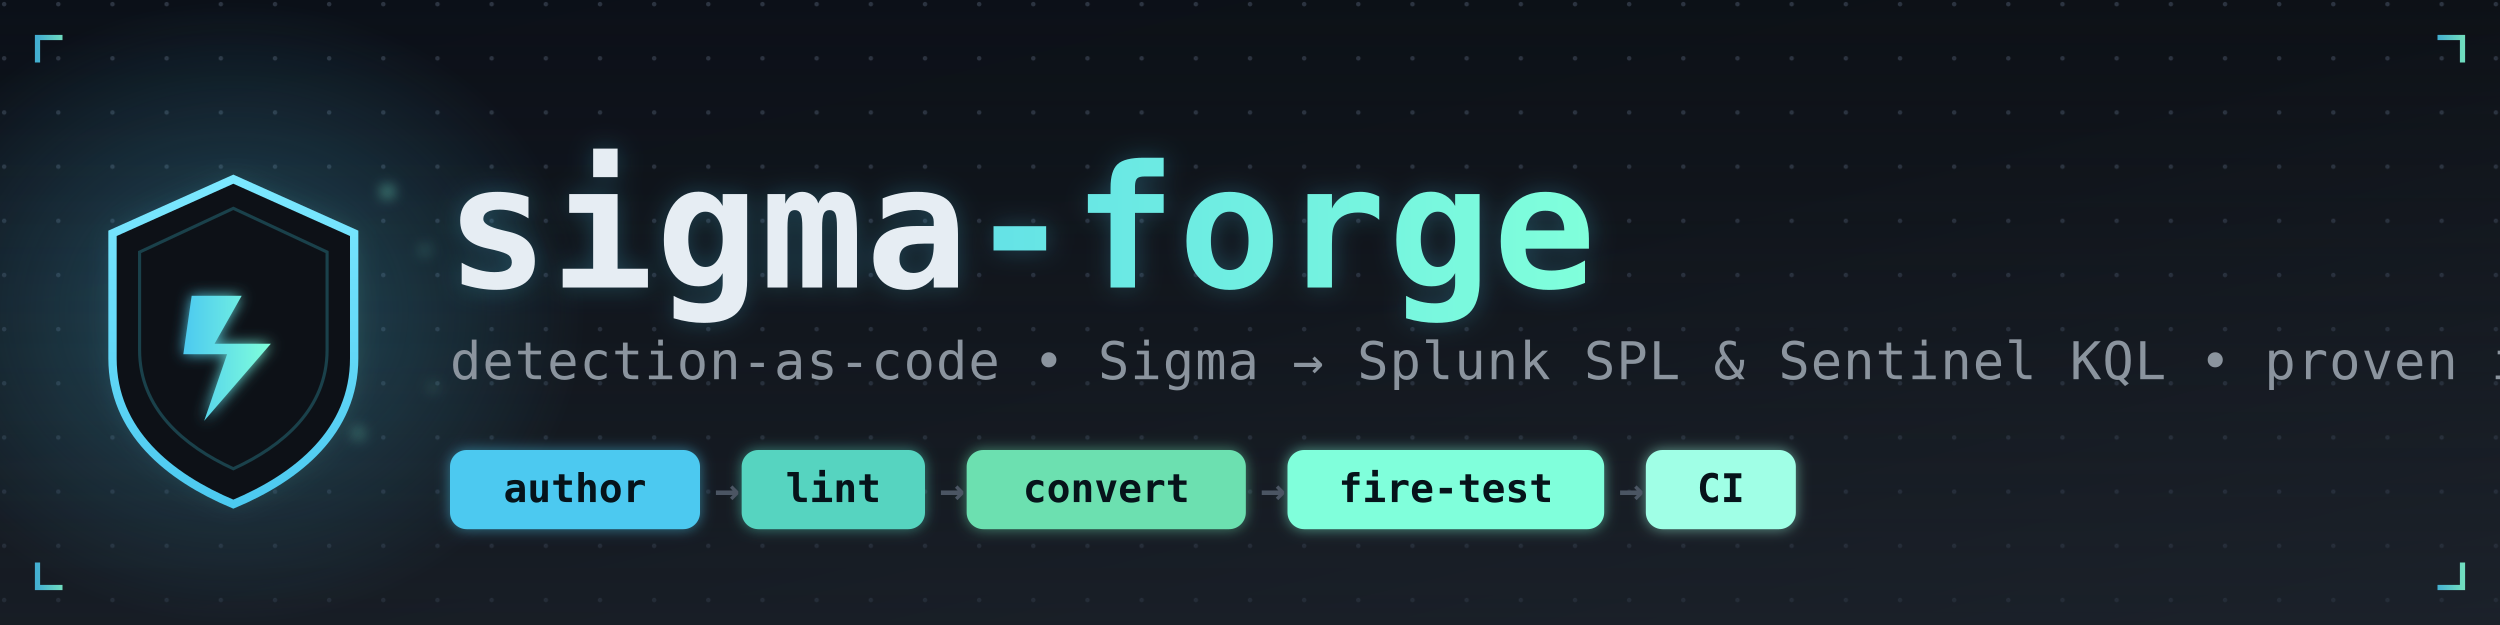
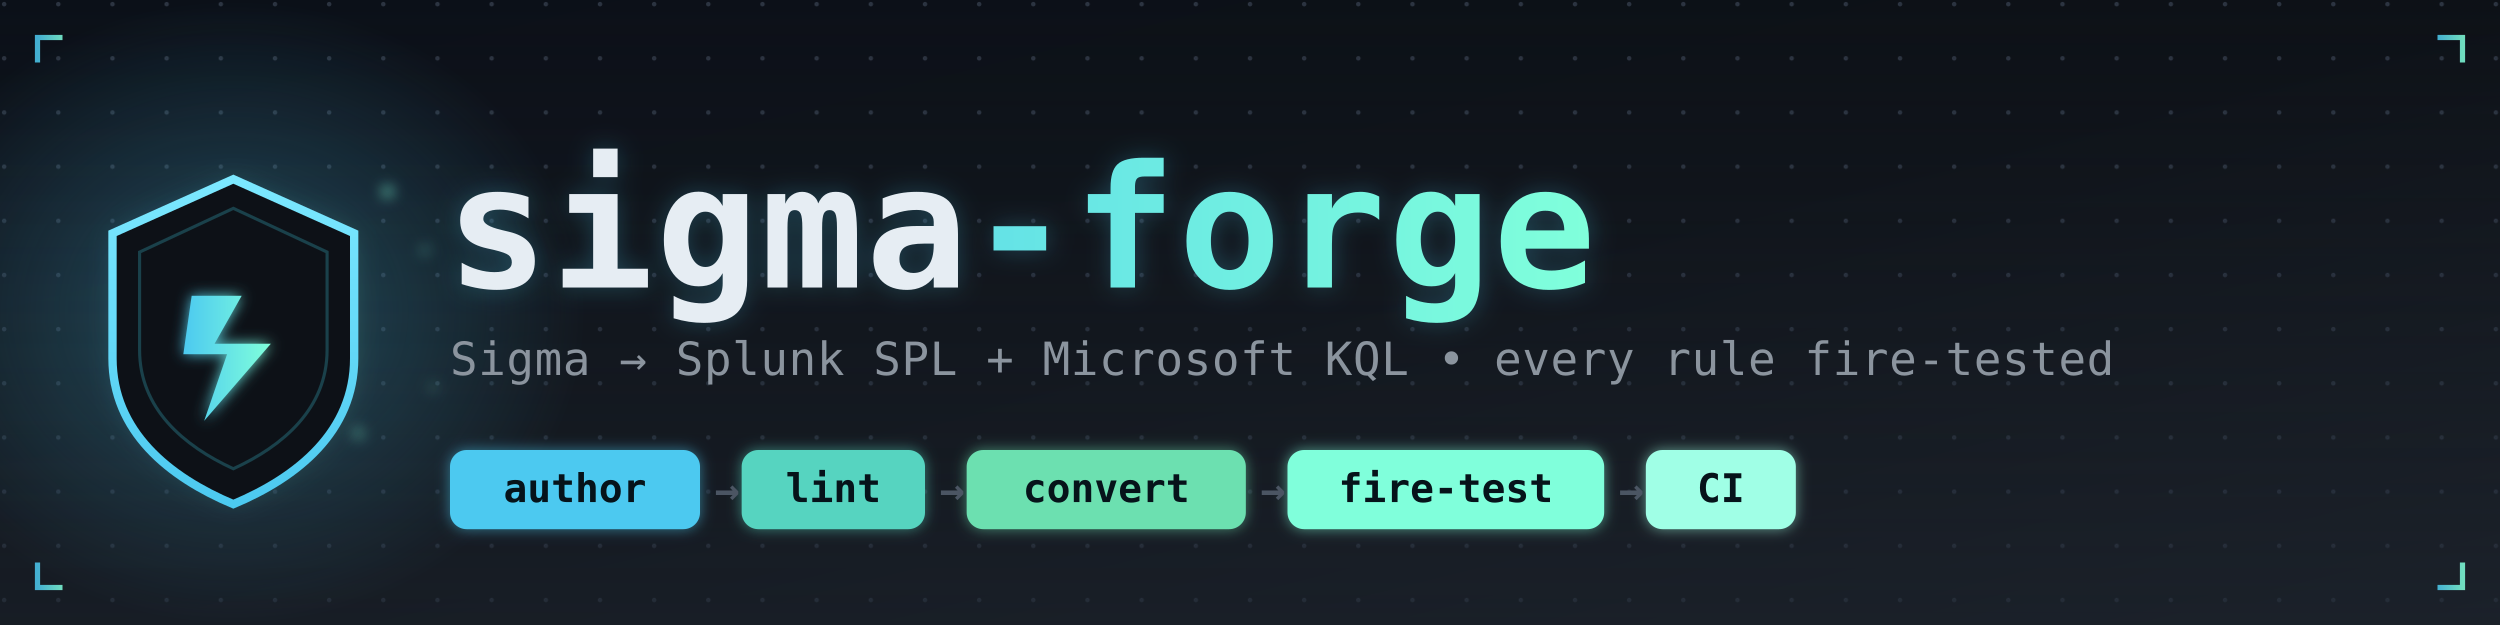
<svg xmlns="http://www.w3.org/2000/svg" width="1200" height="300" viewBox="0 0 1200 300" role="img" aria-label="sigma-forge — detection-as-code">
  <defs>
    <linearGradient id="bg" x1="0" y1="0" x2="1" y2="1">
      <stop offset="0" stop-color="#0b1018" />
      <stop offset="0.5" stop-color="#0d1117" />
      <stop offset="1" stop-color="#161b22" />
    </linearGradient>
    <linearGradient id="accent" x1="0" y1="0" x2="1" y2="0">
      <stop offset="0" stop-color="#4cc9f0" />
      <stop offset="1" stop-color="#80ffdb" />
    </linearGradient>
    <linearGradient id="accentV" x1="0" y1="0" x2="0" y2="1">
      <stop offset="0" stop-color="#7ce8ff" />
      <stop offset="1" stop-color="#4cc9f0" />
    </linearGradient>
    <radialGradient id="glowPool" cx="0.5" cy="0.5" r="0.5">
      <stop offset="0" stop-color="#4cc9f0" stop-opacity="0.30" />
      <stop offset="1" stop-color="#4cc9f0" stop-opacity="0" />
    </radialGradient>
    <linearGradient id="grid" x1="0" y1="0" x2="0" y2="1">
      <stop offset="0" stop-color="#1f2630" stop-opacity="0.0" />
      <stop offset="1" stop-color="#1f2630" stop-opacity="0.55" />
    </linearGradient>
    <pattern id="dots" width="26" height="26" patternUnits="userSpaceOnUse">
      <circle cx="2" cy="2" r="1.1" fill="#2b3340" />
    </pattern>
    <filter id="soft" x="-40%" y="-40%" width="180%" height="180%">
      <feGaussianBlur stdDeviation="6" />
    </filter>
    <filter id="emberGlow" x="-80%" y="-80%" width="260%" height="260%">
      <feGaussianBlur stdDeviation="3.2" />
    </filter>
  </defs>
  <rect width="1200" height="300" fill="url(#bg)" />
  <rect width="1200" height="300" fill="url(#dots)" />
  <rect width="1200" height="300" fill="url(#grid)" />
  <ellipse cx="112" cy="150" rx="170" ry="150" fill="url(#glowPool)" />
  <g transform="translate(112,150)">
    <path d="M0,-64 L58,-38 L58,22 C58,57 31,79 0,92 C-31,79 -58,57 -58,22 L-58,-38 Z" fill="url(#accent)" opacity="0.16" filter="url(#soft)" />
    <path d="M0,-64 L58,-38 L58,22 C58,57 31,79 0,92 C-31,79 -58,57 -58,22 L-58,-38 Z" fill="#0d1117" stroke="url(#accentV)" stroke-width="4" />
    <path d="M0,-50 L45,-29 L45,18 C45,46 24,64 0,75 C-24,64 -45,46 -45,18 L-45,-29 Z" fill="none" stroke="#1d4d57" stroke-width="1.5" opacity="0.8" />
    <path d="M-20,-8 L4,-8 L-9,15 L18,15 L-14,52 L-3,20 L-24,20 Z" fill="url(#accent)" filter="url(#emberGlow)" opacity="0.9" />
    <path d="M-20,-8 L4,-8 L-9,15 L18,15 L-14,52 L-3,20 L-24,20 Z" fill="url(#accent)" />
  </g>
  <g fill="#80ffdb" filter="url(#emberGlow)">
    <circle cx="186" cy="92" r="2.4" opacity="0.9" />
    <circle cx="204" cy="120" r="1.6" opacity="0.7" />
    <circle cx="172" cy="208" r="2.0" opacity="0.8" />
    <circle cx="208" cy="186" r="1.4" opacity="0.6" />
  </g>
  <text x="214" y="138" font-family="'JetBrains Mono','SFMono-Regular',Consolas,monospace" font-size="82" font-weight="700" fill="#4cc9f0" opacity="0.25" filter="url(#soft)" letter-spacing="1">sigma-forge</text>
  <text x="214" y="138" font-family="'JetBrains Mono','SFMono-Regular',Consolas,monospace" font-size="82" font-weight="700" fill="#e6edf3" letter-spacing="1">
    sigma<tspan fill="url(#accent)">-forge</tspan>
  </text>
-   <text x="216" y="182" font-family="'JetBrains Mono','SFMono-Regular',Consolas,monospace" font-size="25" fill="#8b949e" letter-spacing="0.5">
-     detection-as-code • Sigma → Splunk SPL &amp; Sentinel KQL • proven in CI
+   <text x="216" y="180" font-family="'JetBrains Mono','SFMono-Regular',Consolas,monospace" font-size="22" fill="#8b949e" letter-spacing="0.3">
+     Sigma → Splunk SPL + Microsoft KQL • every rule fire-tested
  </text>
  <g font-family="'JetBrains Mono',Consolas,monospace" font-size="19" fill="#06131a" font-weight="700">
    <g filter="url(#emberGlow)" opacity="0.55">
      <rect x="216" y="216" width="120" height="38" rx="8" fill="#4cc9f0" />
      <rect x="356" y="216" width="88" height="38" rx="8" fill="#56d4c0" />
      <rect x="464" y="216" width="134" height="38" rx="8" fill="#6ce0b0" />
      <rect x="618" y="216" width="152" height="38" rx="8" fill="#80ffdb" />
      <rect x="790" y="216" width="72" height="38" rx="8" fill="#a0ffe6" />
    </g>
    <rect x="216" y="216" width="120" height="38" rx="8" fill="#4cc9f0" />
    <text x="276" y="241" text-anchor="middle">author</text>
    <rect x="356" y="216" width="88" height="38" rx="8" fill="#56d4c0" />
    <text x="400" y="241" text-anchor="middle">lint</text>
    <rect x="464" y="216" width="134" height="38" rx="8" fill="#6ce0b0" />
    <text x="531" y="241" text-anchor="middle">convert</text>
    <rect x="618" y="216" width="152" height="38" rx="8" fill="#80ffdb" />
    <text x="694" y="241" text-anchor="middle">fire-test</text>
    <rect x="790" y="216" width="72" height="38" rx="8" fill="#a0ffe6" />
    <text x="826" y="241" text-anchor="middle">CI</text>
  </g>
  <g fill="#4b5563" font-family="monospace" font-size="20" font-weight="700">
    <text x="343" y="242">→</text>
    <text x="451" y="242">→</text>
    <text x="605" y="242">→</text>
    <text x="777" y="242">→</text>
  </g>
  <g stroke="url(#accent)" stroke-width="2.5" fill="none" opacity="0.85">
    <path d="M18,30 L18,18 L30,18" />
    <path d="M1170,18 L1182,18 L1182,30" />
    <path d="M1182,270 L1182,282 L1170,282" />
    <path d="M30,282 L18,282 L18,270" />
  </g>
</svg>
